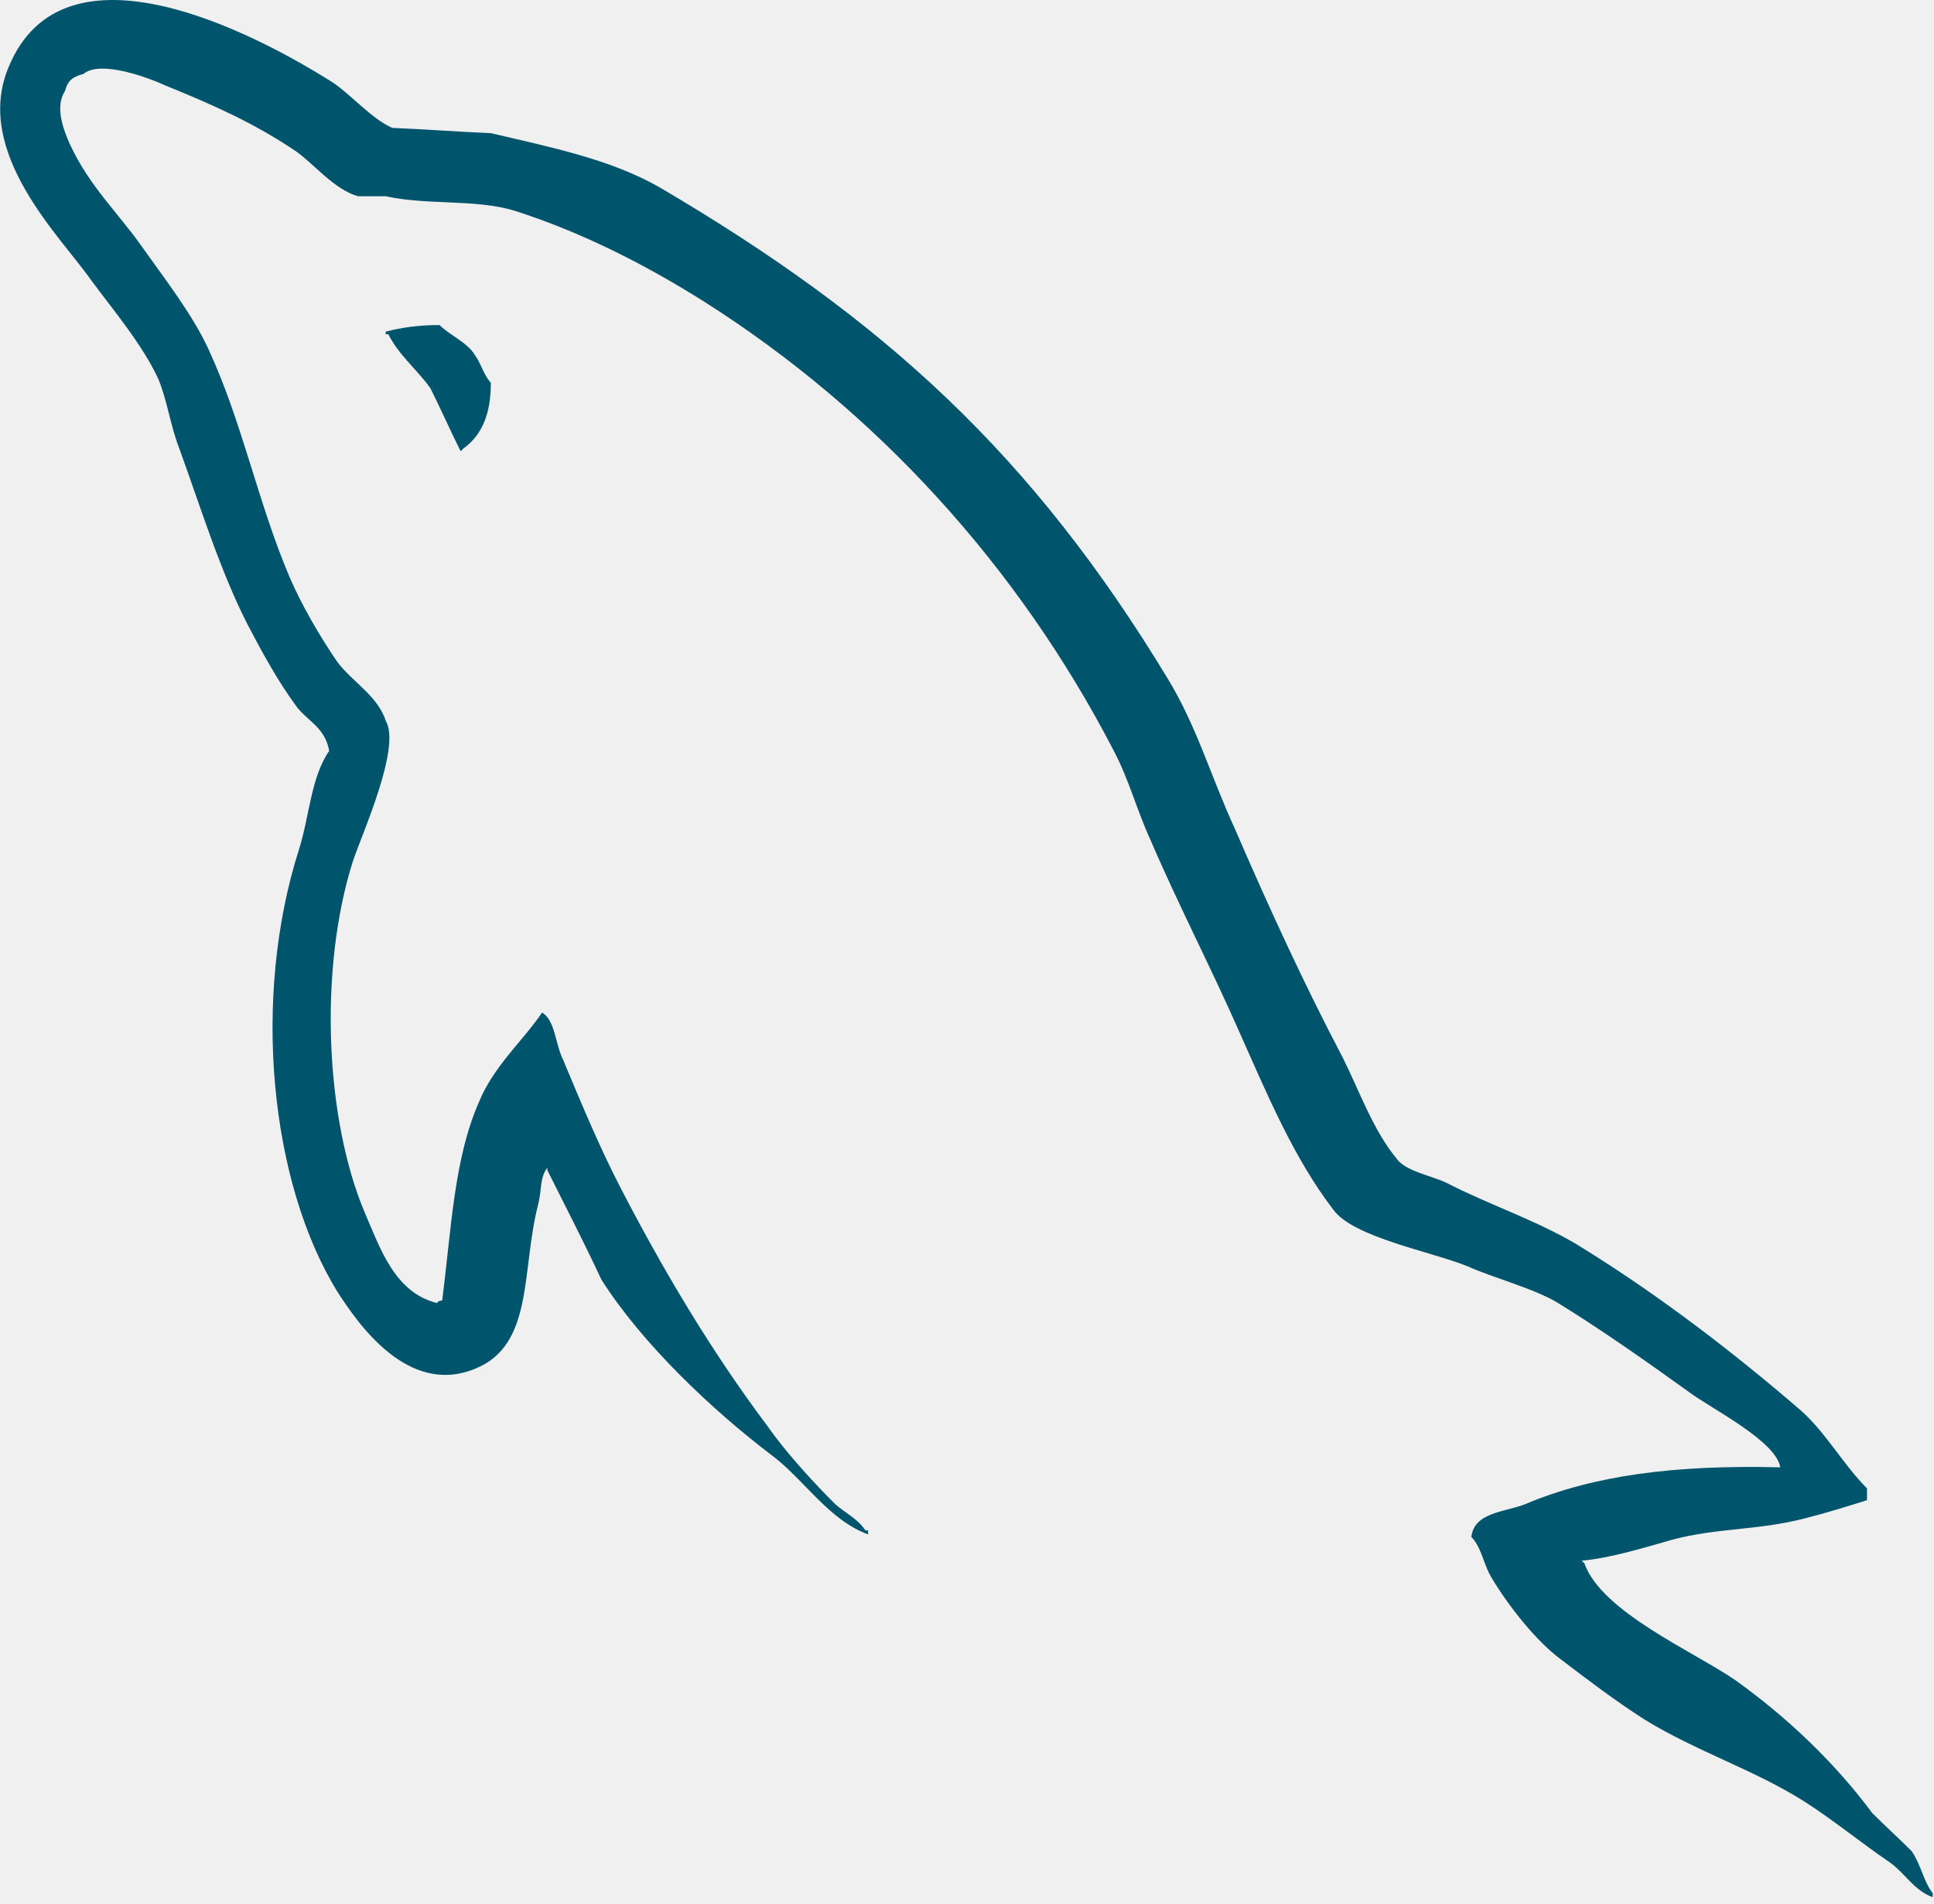
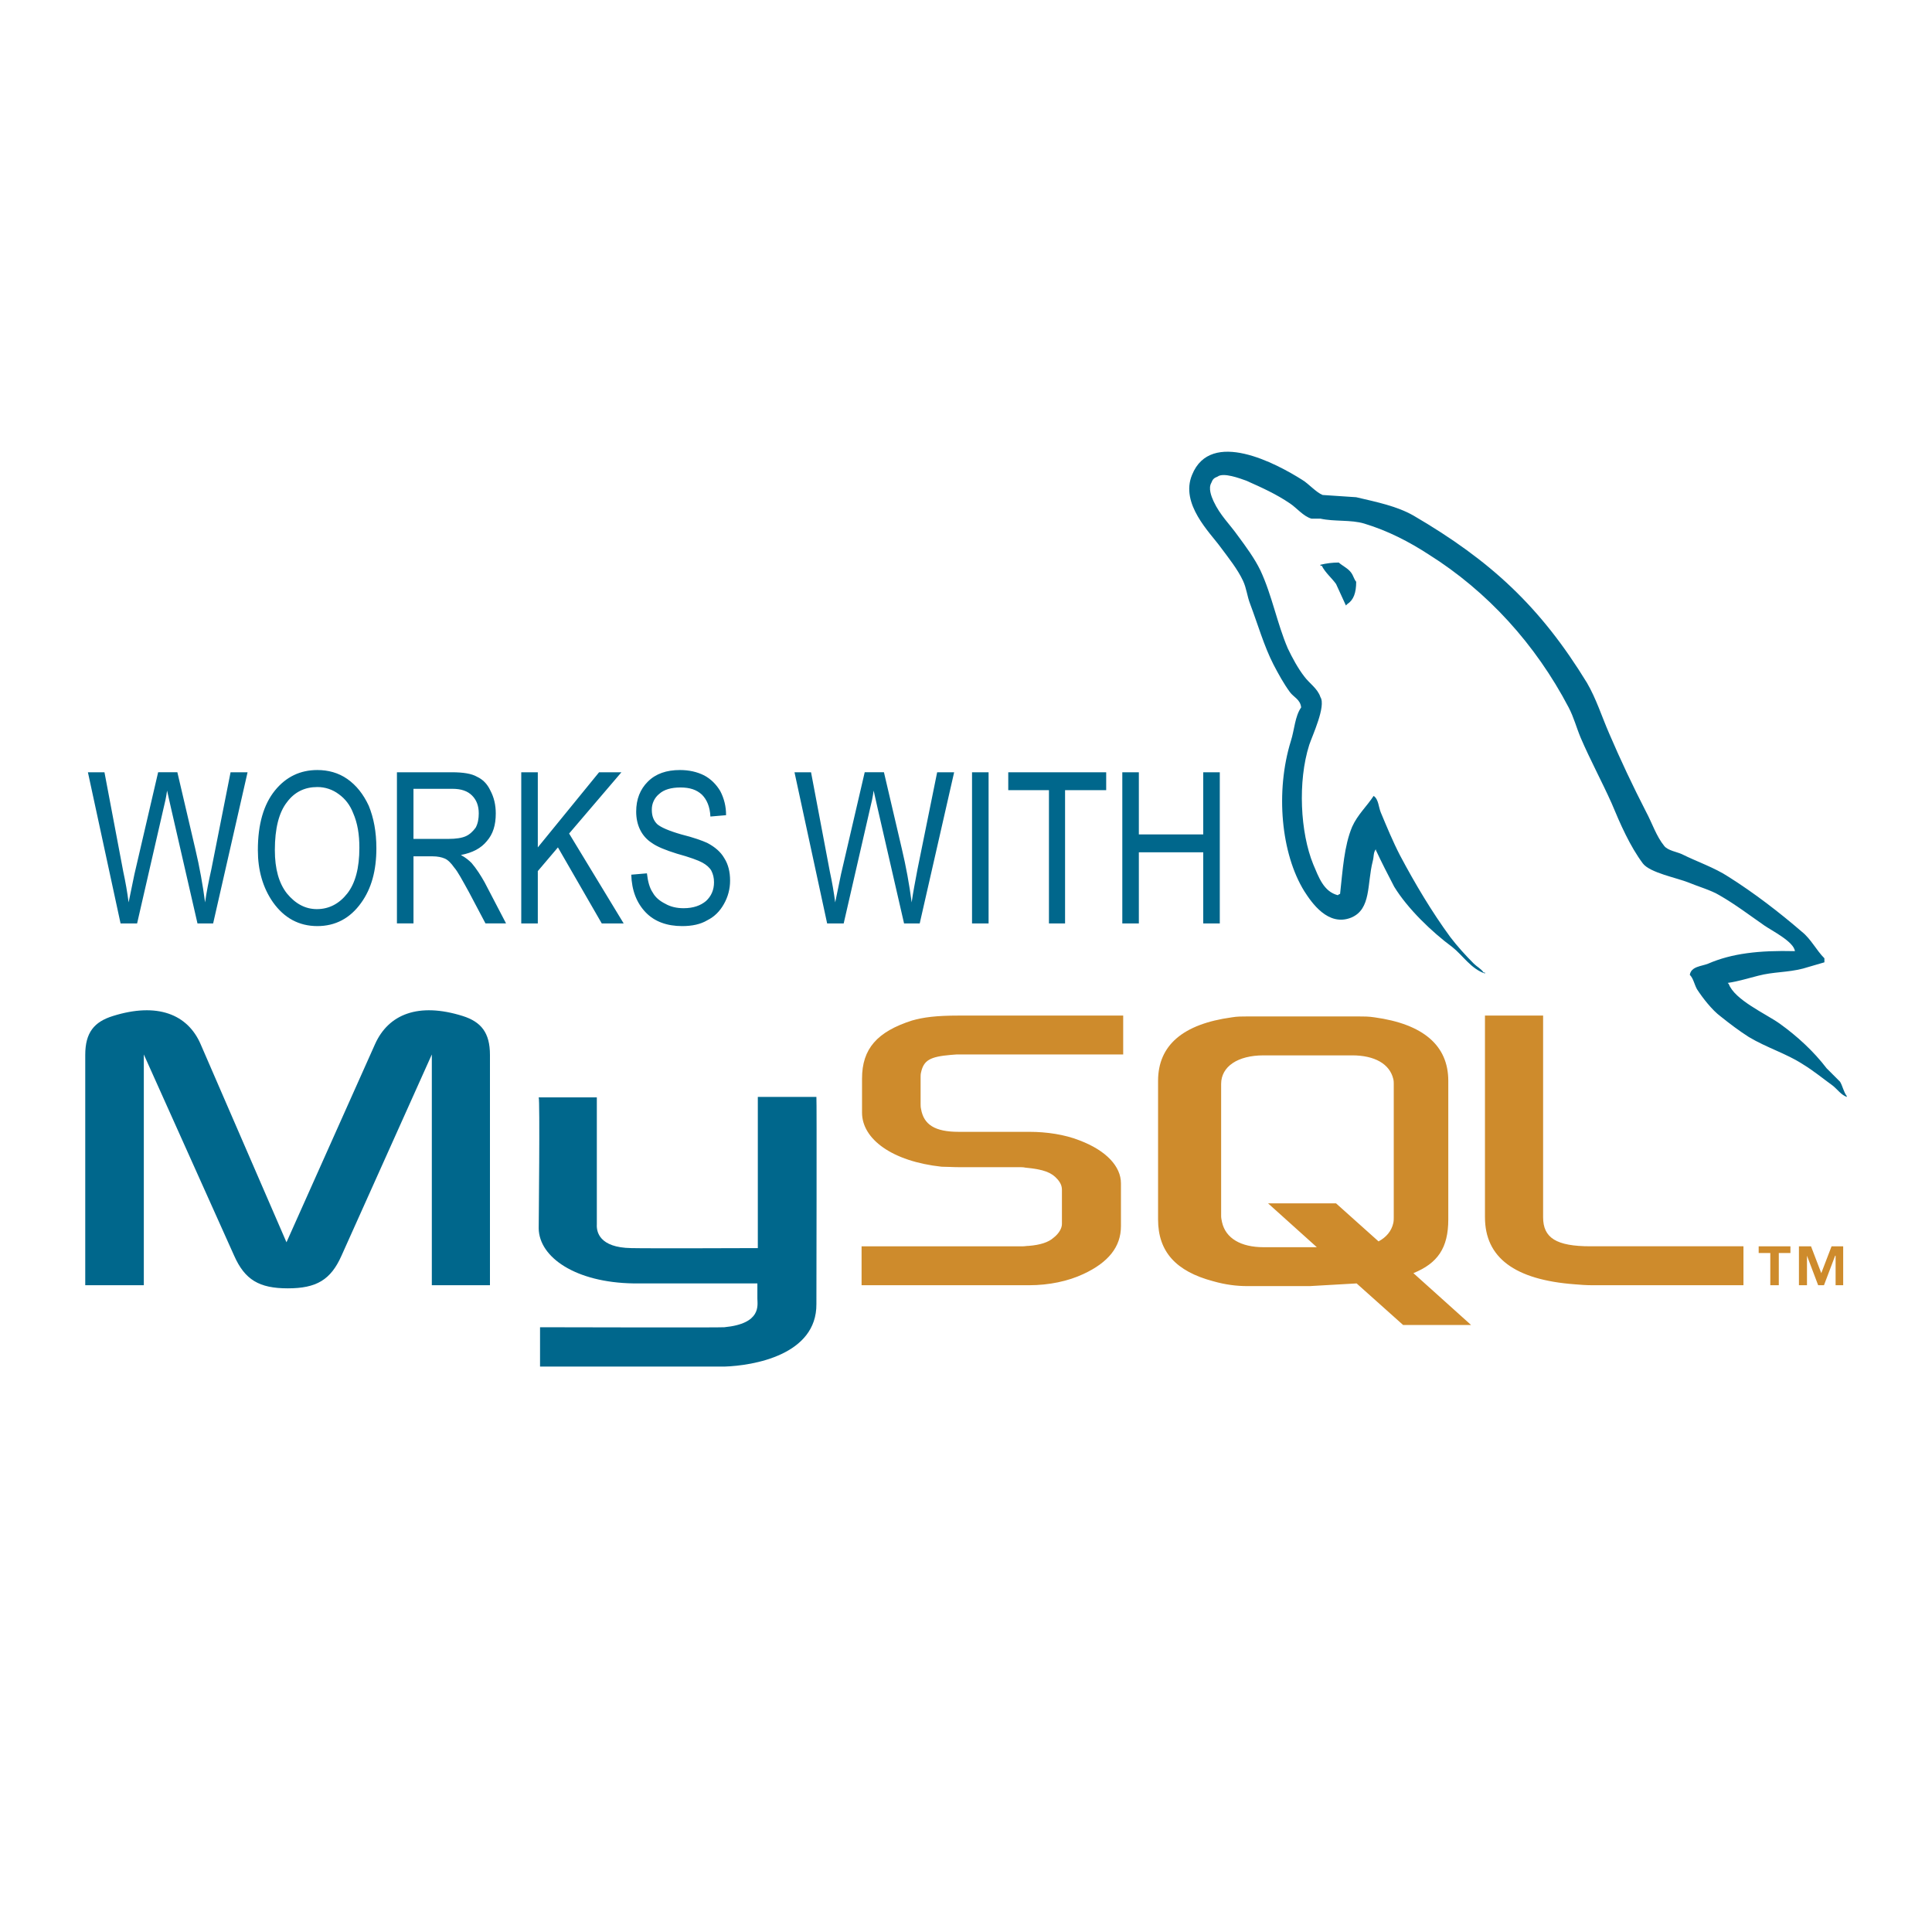
- <svg xmlns="http://www.w3.org/2000/svg" width="256px" height="252px" viewBox="0 0 256 252" version="1.1" preserveAspectRatio="xMidYMid">
-   <path d="M235.648,194.212 C221.73,193.865 210.943,195.257 201.896,199.084 C199.286,200.127 195.11,200.128 194.762,203.433 C196.154,204.826 196.328,207.088 197.546,209.001 C199.635,212.48 203.287,217.178 206.593,219.615 C210.246,222.398 213.901,225.181 217.727,227.617 C224.513,231.793 232.169,234.228 238.78,238.404 C242.609,240.838 246.434,243.972 250.262,246.581 C252.176,247.972 253.393,250.235 255.83,251.104 L255.83,250.583 C254.611,249.016 254.263,246.755 253.046,245.015 C251.308,243.275 249.567,241.709 247.827,239.969 C242.781,233.185 236.518,227.269 229.733,222.398 C224.166,218.57 211.986,213.351 209.725,206.913 C209.725,206.913 209.55,206.74 209.377,206.566 C213.204,206.218 217.727,204.826 221.382,203.782 C227.297,202.215 232.69,202.564 238.78,200.998 C241.563,200.302 244.347,199.432 247.131,198.562 L247.131,196.997 C244,193.865 241.738,189.69 238.432,186.732 C229.559,179.075 219.815,171.595 209.725,165.332 C204.331,161.853 197.371,159.59 191.63,156.633 C189.544,155.588 186.063,155.067 184.846,153.327 C181.713,149.5 179.973,144.455 177.712,139.931 C172.668,130.361 167.795,119.749 163.445,109.659 C160.315,102.873 158.401,96.087 154.573,89.825 C136.653,60.248 117.167,42.328 87.242,24.755 C80.805,21.102 73.15,19.536 64.973,17.623 C60.625,17.448 56.274,17.101 51.925,16.926 C49.141,15.708 46.357,12.403 43.921,10.837 C34.006,4.573 8.429,-8.996 1.122,8.924 C-3.576,20.232 8.081,31.366 12.083,37.109 C15.042,41.11 18.868,45.633 20.956,50.157 C22.174,53.113 22.521,56.247 23.739,59.378 C26.524,67.031 29.132,75.558 32.787,82.692 C34.701,86.345 36.788,90.173 39.224,93.478 C40.616,95.391 43.051,96.262 43.574,99.393 C41.139,102.873 40.964,108.092 39.571,112.442 C33.308,132.101 35.745,156.459 44.617,170.899 C47.4,175.247 54.012,184.818 62.885,181.164 C70.714,178.033 68.974,168.116 71.236,159.417 C71.759,157.328 71.411,155.937 72.454,154.545 C72.455,154.719 72.454,154.894 72.454,154.894 C74.89,159.765 77.325,164.463 79.587,169.334 C84.981,177.858 94.375,186.732 102.204,192.648 C106.381,195.778 109.686,201.172 114.906,203.086 L114.906,202.563 L114.557,202.563 C113.513,200.997 111.948,200.302 110.556,199.084 C107.425,195.952 103.944,192.125 101.509,188.645 C94.203,178.901 87.764,168.116 82.023,156.98 C79.24,151.588 76.803,145.672 74.542,140.279 C73.497,138.19 73.497,135.059 71.758,134.016 C69.148,137.843 65.321,141.149 63.407,145.846 C60.103,153.327 59.754,162.548 58.536,172.117 C57.84,172.292 58.187,172.117 57.839,172.465 C52.273,171.072 50.358,165.332 48.27,160.46 C43.051,148.108 42.181,128.274 46.705,114.008 C47.923,110.354 53.143,98.872 51.055,95.392 C50.011,92.086 46.53,90.173 44.617,87.563 C42.356,84.257 39.919,80.082 38.354,76.428 C34.178,66.685 32.09,55.898 27.567,46.155 C25.479,41.631 21.826,36.934 18.868,32.759 C15.563,28.062 11.909,24.755 9.299,19.188 C8.43,17.275 7.211,14.143 8.603,12.055 C8.951,10.663 9.646,10.142 11.039,9.794 C13.301,7.879 19.738,10.315 22,11.359 C28.437,13.967 33.83,16.405 39.224,20.058 C41.659,21.798 44.269,25.104 47.4,25.974 L51.054,25.974 C56.622,27.191 62.885,26.322 68.104,27.887 C77.326,30.844 85.676,35.194 93.158,39.892 C115.95,54.332 134.739,74.863 147.44,99.393 C149.528,103.394 150.397,107.049 152.311,111.224 C155.966,119.749 160.489,128.448 164.142,136.799 C167.795,144.975 171.274,153.327 176.494,160.113 C179.105,163.765 189.542,165.68 194.24,167.594 C197.72,169.159 203.114,170.552 206.245,172.465 C212.16,176.117 218.076,180.294 223.643,184.296 C226.427,186.383 235.125,190.733 235.648,194.212 L235.648,194.212 L235.648,194.212 Z" fill="#00546B" />
-   <path d="M58.186,43.022 C55.229,43.022 53.142,43.372 51.054,43.893 C51.054,43.892 51.054,44.068 51.054,44.241 L51.402,44.241 C52.795,47.025 55.229,48.939 56.968,51.374 C58.361,54.157 59.578,56.942 60.971,59.726 C61.144,59.551 61.318,59.378 61.318,59.378 C63.755,57.637 64.972,54.854 64.972,50.679 C63.928,49.461 63.754,48.243 62.884,47.025 C61.841,45.284 59.578,44.415 58.186,43.022 L58.186,43.022 L58.186,43.022 Z" fill="#00546B" />
+ <svg xmlns="http://www.w3.org/2000/svg" width="2500" height="2500" viewBox="0 0 192.756 192.756">
+   <g fill-rule="evenodd" clip-rule="evenodd">
+     <path fill="#fff" d="M0 0h192.756v192.756H0V0z" />
+     <path d="M8.504 128.227h5.845v-23.023l9.013 20.078c1.07 2.408 2.499 3.256 5.354 3.256 2.856 0 4.284-.848 5.354-3.256l9.013-20.078v23.023h5.8v-22.979c0-2.23-.893-3.303-2.722-3.883-4.417-1.383-7.407-.178-8.745 2.812l-8.834 19.766-8.566-19.766c-1.294-2.99-4.328-4.195-8.745-2.812-1.874.58-2.766 1.652-2.766 3.883v22.979h-.001zM53.746 109.486h5.8v12.672c-.044.713.223 2.32 3.436 2.365 1.606.043 12.537 0 12.626 0v-15.082h5.845c.044 0 0 20.568 0 20.658.044 5.086-6.291 6.156-9.191 6.246H53.88v-3.926s18.338.045 18.382 0c3.748-.357 3.302-2.23 3.302-2.855v-1.518H63.205c-5.756-.088-9.415-2.588-9.459-5.488 0-.267.134-12.937 0-13.072zM179.076 94.896c-3.568-.089-6.291.223-8.656 1.249-.668.268-1.695.268-1.828 1.116.357.355.445.936.713 1.428.58.893 1.518 2.096 2.365 2.721.893.715 1.83 1.428 2.811 2.053 1.785 1.07 3.748 1.65 5.398 2.723 1.027.623 2.008 1.428 2.99 2.141.445.357.803.893 1.383 1.115v-.088c-.312-.402-.402-.982-.67-1.43l-1.338-1.338c-1.293-1.695-2.945-3.213-4.686-4.461-1.383-.982-4.506-2.365-5.086-3.971-.045-.045-.09-.045-.09-.09.982-.135 2.143-.49 3.035-.715 1.518-.4 2.9-.312 4.461-.713.715-.224 1.428-.402 2.143-.625v-.402c-.803-.803-1.338-1.918-2.23-2.632-2.275-1.963-4.775-3.882-7.318-5.488-1.428-.937-3.168-1.517-4.684-2.275-.492-.223-1.385-.357-1.74-.803-.805-.982-1.205-2.276-1.83-3.436a123.45 123.45 0 0 1-3.658-7.764c-.758-1.74-1.295-3.48-2.23-5.087-4.641-7.585-9.594-12.18-17.312-16.687-1.65-.937-3.613-1.338-5.711-1.829-1.115-.09-2.23-.134-3.346-.224-.67-.268-1.383-1.115-2.053-1.517-2.543-1.606-9.102-5.131-10.977-.491-1.205 2.9 1.785 5.756 2.855 7.229.76 1.026 1.695 2.187 2.232 3.346.355.758.4 1.517.713 2.32.758 2.008 1.383 4.194 2.32 6.023.49.937 1.025 1.919 1.65 2.767.357.491 1.027.714 1.115 1.517-.625.892-.668 2.231-1.025 3.346-1.562 5.042-.982 11.244 1.338 14.991.715 1.115 2.365 3.569 4.686 2.633 2.008-.848 1.561-3.347 2.141-5.622.135-.491.045-.848.312-1.205v.089c.58 1.249 1.205 2.454 1.83 3.658 1.338 2.187 3.748 4.507 5.801 6.023 1.025.803 1.873 2.187 3.256 2.632v-.09h-.133c-.268-.4-.67-.579-.982-.892-.803-.803-1.695-1.785-2.365-2.677-1.828-2.499-3.479-5.265-4.996-8.121-.715-1.383-1.34-2.9-1.918-4.283-.225-.535-.225-1.338-.715-1.651-.67 1.026-1.605 1.874-2.143 3.079-.803 1.919-.936 4.283-1.203 6.693-.18.089-.135.044-.225.134-1.426-.357-1.918-1.83-2.453-3.079-1.293-3.168-1.562-8.254-.402-11.913.312-.937 1.697-3.882 1.117-4.774-.27-.848-1.117-1.383-1.607-2.052-.625-.803-1.205-1.874-1.65-2.811-1.07-2.499-1.562-5.265-2.723-7.763-.58-1.205-1.471-2.41-2.23-3.436-.848-1.205-1.785-2.052-2.453-3.48-.223-.491-.535-1.294-.223-1.83.133-.357.268-.491.623-.625.58-.446 2.232.179 2.855.401 1.607.714 2.99 1.339 4.373 2.276.67.446 1.34 1.293 2.143 1.517h.893c1.428.312 3.033.089 4.371.491 2.365.713 4.506 1.829 6.426 3.079 5.889 3.703 10.664 8.968 13.965 15.259.535 1.026.758 1.963 1.205 3.034.938 2.187 2.141 4.417 3.078 6.514.893 2.142 1.83 4.284 3.123 6.023.715.937 3.391 1.428 4.596 1.918.848.357 2.23.758 3.035 1.25 1.561.892 3.033 2.008 4.506 3.034.712.496 2.942 1.611 3.032 2.548z" fill="#00678c" />
+     <path d="M133.566 56.124a7.59 7.59 0 0 0-1.828.224v.089h.133c.357.714.982 1.205 1.428 1.829.312.714.67 1.428.982 2.142l.133-.134c.625-.401.893-1.115.893-2.23-.223-.268-.268-.58-.49-.893-.313-.447-.848-.67-1.251-1.027z" fill="#00678c" />
+     <path d="M85.96 128.227h16.731c1.963 0 3.881-.402 5.398-1.117 2.498-1.158 3.748-2.721 3.748-4.773v-4.283c0-1.65-1.428-3.256-4.148-4.283-1.473-.58-3.258-.848-4.998-.848h-7.049c-2.365 0-3.48-.715-3.748-2.275-.045-.178-.045-.357-.045-.535v-2.633c0-.178 0-.312.045-.49.268-1.205.892-1.562 2.945-1.74.178 0 .401-.045.58-.045h16.642v-3.881H95.687c-2.365 0-3.57.178-4.685.49-3.48 1.115-4.997 2.811-4.997 5.801v3.391c0 2.633 2.989 4.863 7.942 5.398.58 0 1.115.045 1.695.045h6.024c.223 0 .445 0 .623.045 1.875.178 2.633.49 3.213 1.158.312.357.447.67.447 1.072v3.391c0 .402-.268.938-.848 1.383-.492.447-1.34.715-2.455.803-.223 0-.4.045-.625.045H85.96v3.881zM148.156 121.443c0 4.016 2.945 6.246 8.969 6.693.535.045 1.115.09 1.65.09h15.17v-3.883h-15.26c-3.436 0-4.729-.848-4.729-2.9v-20.121h-5.801v20.121h.001zM115.541 121.666v-13.83c0-3.525 2.453-5.666 7.361-6.336.492-.09 1.072-.09 1.562-.09h11.064c.535 0 1.027 0 1.607.09 4.863.67 7.361 2.811 7.361 6.336v13.83c0 2.857-1.07 4.373-3.48 5.355l5.756 5.176h-6.781l-4.641-4.15-4.686.268h-6.201c-1.07 0-2.186-.133-3.436-.49-3.701-.983-5.486-2.946-5.486-6.159zm6.291-.355c0 .223.045.4.09.625.357 1.605 1.873 2.498 4.148 2.498h5.311l-4.863-4.373h6.781l4.238 3.793c.76-.402 1.295-1.027 1.473-1.83.045-.223.045-.4.045-.58v-13.295c0-.135 0-.312-.045-.492-.357-1.516-1.873-2.363-4.105-2.363h-8.834c-2.588 0-4.238 1.115-4.238 2.855v13.162h-.001zM176.623 128.227h.848v-3.213h1.16v-.67h-3.168v.67h1.16v3.213zm6.514 0h.758v-3.883h-1.16l-1.025 2.678-1.025-2.678h-1.205v3.883h.803v-2.945l1.115 2.945h.58l1.115-2.945h.045v2.945h-.001z" fill="#ce8b2c" />
+     <path d="M12.029 92.13L8.771 77.049h1.651l1.874 9.905c.223 1.026.402 2.052.536 3.078l.58-2.811 2.365-10.173h1.918l1.785 7.63c.446 1.874.758 3.658.981 5.354.134-.981.357-2.097.625-3.301l1.918-9.682H24.7L21.265 92.13h-1.562l-2.632-11.467-.402-1.785c-.089.669-.223 1.25-.357 1.785L13.679 92.13h-1.65zM25.727 84.813c0-2.588.58-4.551 1.695-5.935 1.116-1.383 2.543-2.052 4.239-2.052 1.07 0 2.097.268 2.989.892s1.606 1.517 2.142 2.677c.491 1.204.759 2.587.759 4.238 0 2.231-.491 4.016-1.518 5.443-1.115 1.562-2.587 2.32-4.372 2.32-1.83 0-3.302-.803-4.417-2.365-1.027-1.47-1.517-3.21-1.517-5.218zm1.695 0c0 1.874.401 3.302 1.205 4.328.848 1.026 1.829 1.562 2.989 1.562 1.205 0 2.231-.536 3.034-1.562s1.205-2.543 1.205-4.551c0-1.338-.178-2.454-.625-3.479-.312-.803-.803-1.428-1.428-1.874a3.529 3.529 0 0 0-2.142-.714c-1.25 0-2.276.49-3.034 1.517-.803 1.025-1.204 2.631-1.204 4.773zM39.602 92.13V77.049h5.488c1.115 0 1.963.134 2.499.446.58.268 1.026.714 1.338 1.383.357.669.536 1.428.536 2.275 0 1.161-.268 2.053-.892 2.767-.581.714-1.428 1.16-2.588 1.383.491.268.803.536 1.071.803.491.58.893 1.205 1.294 1.918l2.141 4.105h-2.052l-1.651-3.124c-.669-1.205-1.115-2.052-1.472-2.454-.312-.446-.625-.759-.937-.893s-.714-.223-1.249-.223h-1.874v6.693h-1.652v.002zm1.651-8.433h3.48c.758 0 1.338-.089 1.74-.268.401-.178.713-.491.981-.848.223-.402.312-.893.312-1.428 0-.758-.223-1.338-.669-1.784-.446-.446-1.071-.669-1.963-.669h-3.882v4.997h.001zM52.006 92.13V77.049h1.651v7.496l6.113-7.496H62l-5.22 6.113 5.443 8.968h-2.186l-4.372-7.585-2.008 2.365v5.22h-1.651zM62.982 87.267l1.562-.134c.089.803.268 1.472.58 1.918.268.491.714.848 1.249 1.115.536.312 1.16.446 1.83.446.981 0 1.695-.268 2.231-.713.535-.491.803-1.116.803-1.874 0-.446-.089-.803-.268-1.16-.178-.312-.491-.58-.893-.803-.401-.223-1.249-.535-2.543-.892-1.16-.357-2.008-.714-2.499-1.071a3.256 3.256 0 0 1-1.16-1.294c-.268-.536-.402-1.16-.402-1.829 0-1.25.402-2.231 1.16-2.99.803-.803 1.874-1.16 3.212-1.16.892 0 1.695.178 2.409.535.669.357 1.205.892 1.606 1.562a5.06 5.06 0 0 1 .58 2.409l-1.562.134c-.045-.981-.357-1.695-.848-2.186-.536-.491-1.205-.714-2.141-.714-.938 0-1.651.223-2.098.625a1.99 1.99 0 0 0-.758 1.606c0 .625.179 1.071.536 1.428.356.312 1.16.669 2.409 1.026 1.249.312 2.097.625 2.588.848.759.401 1.338.892 1.695 1.517.402.625.58 1.383.58 2.231a4.67 4.67 0 0 1-.625 2.364c-.402.714-.937 1.25-1.651 1.606-.669.401-1.517.58-2.499.58-1.517 0-2.766-.446-3.658-1.383s-1.381-2.186-1.425-3.747zM82.524 92.13l-3.257-15.081h1.651l1.874 9.905c.223 1.026.401 2.052.536 3.078l.58-2.811 2.364-10.173h1.919l1.784 7.63a52.74 52.74 0 0 1 .982 5.354c.134-.981.357-2.097.58-3.301l1.963-9.682h1.695L91.76 92.13h-1.562l-2.633-11.467-.401-1.785c-.089.669-.223 1.25-.357 1.785L84.175 92.13h-1.651zM96.98 92.13V77.049h1.651V92.13H96.98zM104.654 92.13V78.834h-4.06v-1.785h9.771v1.785h-4.103V92.13h-1.608zM111.973 92.13V77.049h1.65v6.202h6.424v-6.202h1.652V92.13h-1.652v-7.094h-6.424v7.094h-1.65z" fill="#00678c" />
+   </g>
</svg>
